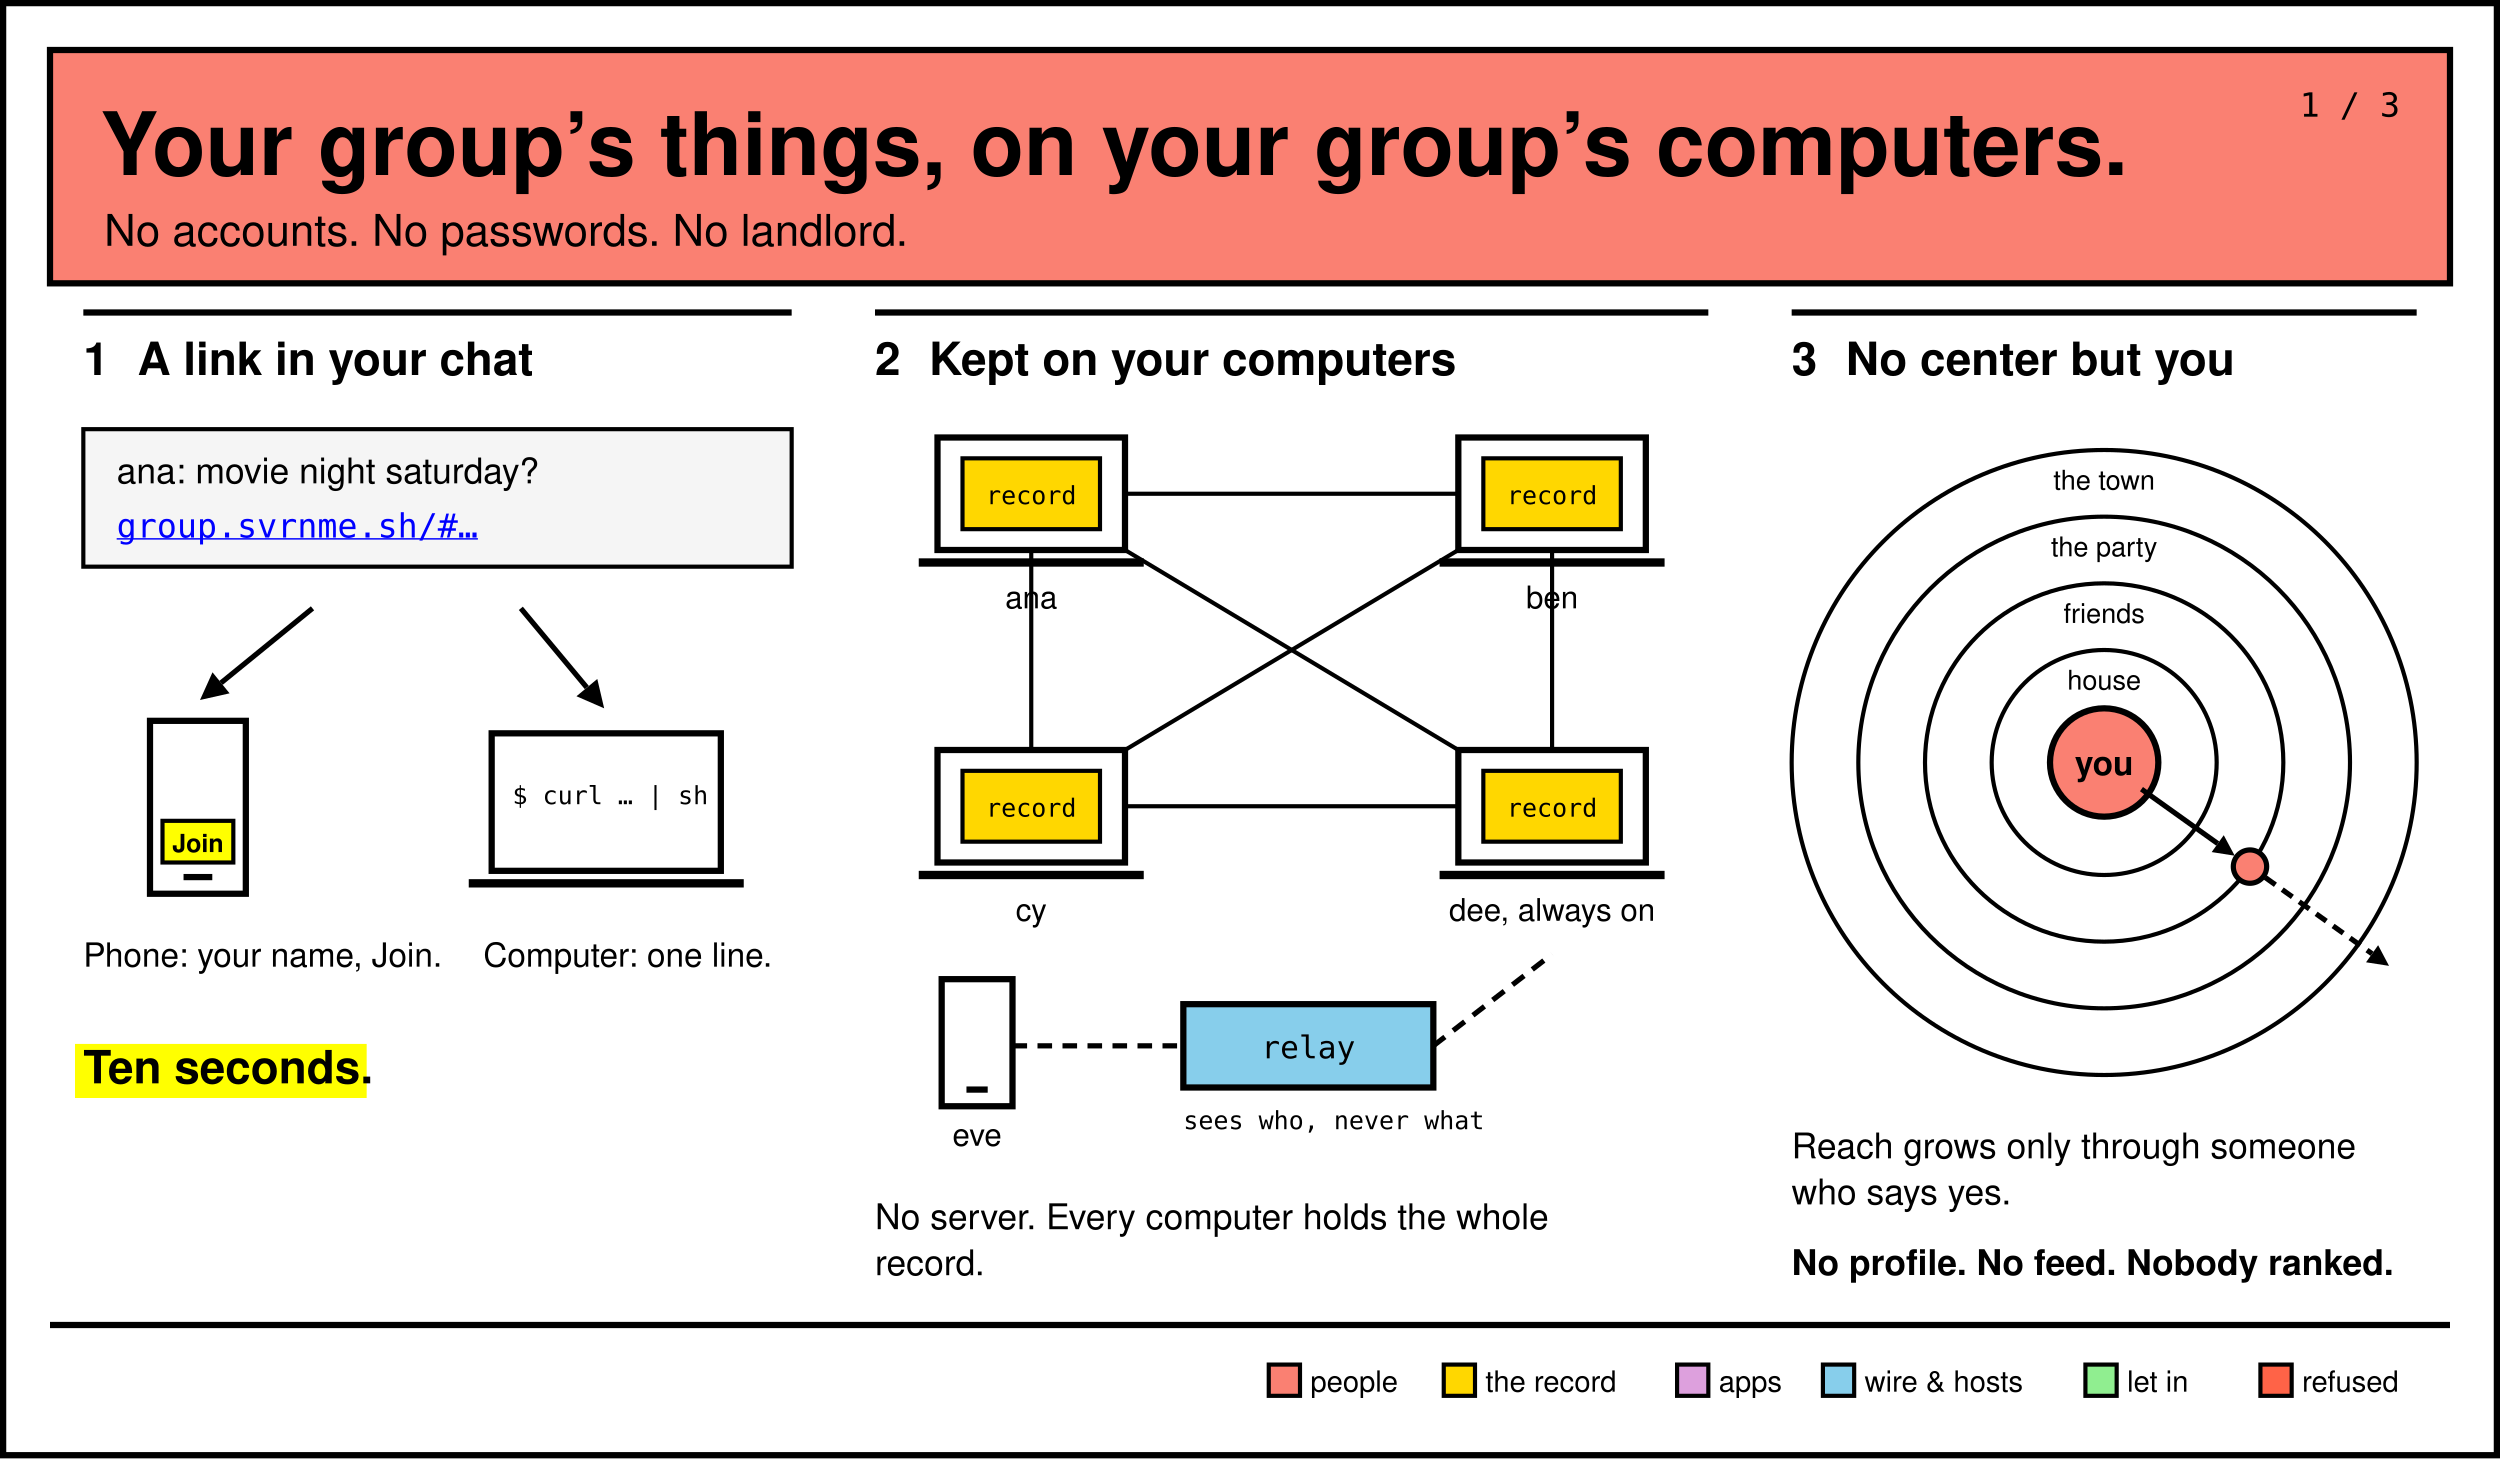
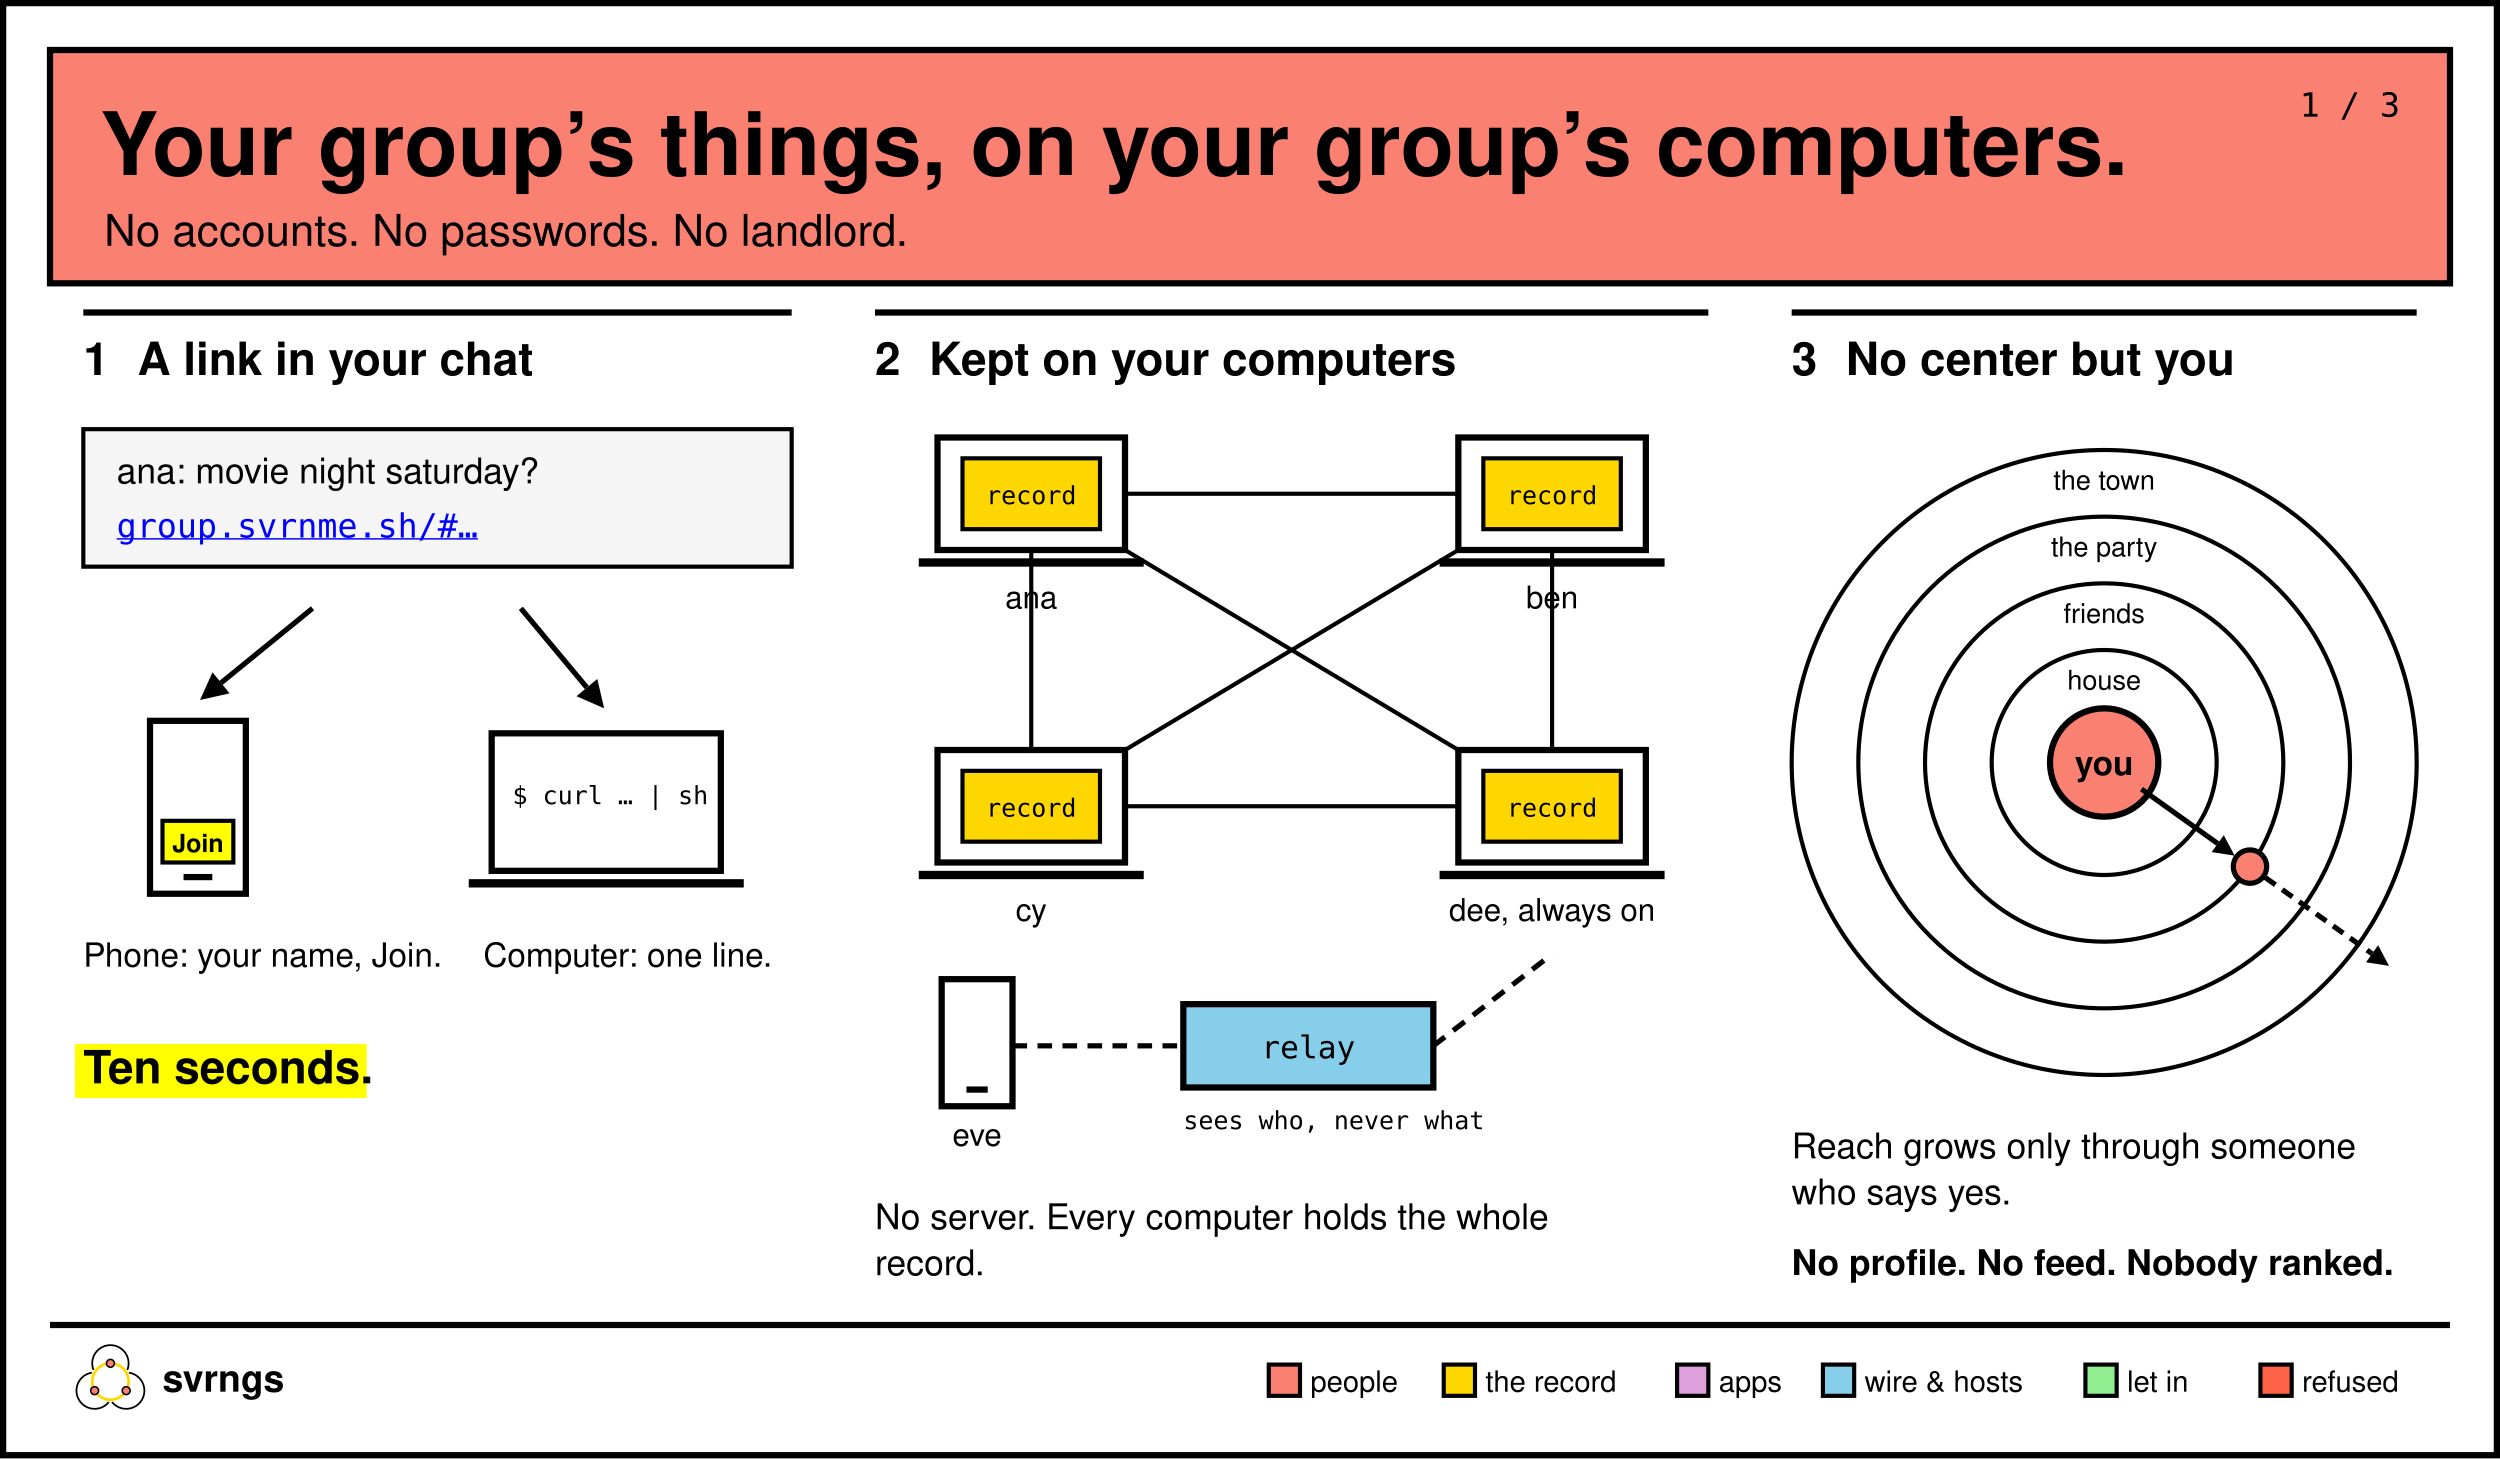
<svg xmlns="http://www.w3.org/2000/svg" viewBox="0 0 1200 700" width="1200" height="700" role="img" aria-labelledby="t d">
  <rect x="0" y="0" width="1200" height="700" fill="white" />
  <rect x="1.5" y="1.5" width="1197" height="697" fill="none" stroke="black" stroke-width="3" />
  <rect x="24" y="24" width="1152" height="112" fill="salmon" stroke="black" stroke-width="3" />
  <text x="48" y="84" font-family="system-ui, -apple-system, 'Segoe UI', Helvetica, Arial, sans-serif" font-size="42" font-weight="900" text-anchor="start" fill="black">Your group’s things, on your group’s computers.</text>
  <text x="50" y="118" font-family="system-ui, -apple-system, 'Segoe UI', Helvetica, Arial, sans-serif" font-size="21" font-weight="400" text-anchor="start" fill="black">No accounts. No passwords. No landlord.</text>
  <text x="1152" y="56" font-family="ui-monospace, 'SF Mono', SFMono-Regular, Menlo, Consolas, monospace" font-size="16" font-weight="400" text-anchor="end" fill="black">1 / 3</text>
  <line x1="40" y1="150" x2="380" y2="150" stroke="black" stroke-width="3" />
  <text x="40" y="180" font-family="system-ui, -apple-system, 'Segoe UI', Helvetica, Arial, sans-serif" font-size="22" font-weight="900" text-anchor="start" fill="black">1</text>
  <text x="66" y="180" font-family="system-ui, -apple-system, 'Segoe UI', Helvetica, Arial, sans-serif" font-size="22" font-weight="900" text-anchor="start" fill="black">A link in your chat</text>
  <rect x="40" y="206" width="340" height="66" fill="whitesmoke" stroke="black" stroke-width="2" />
  <text x="56" y="232" font-family="system-ui, -apple-system, 'Segoe UI', Helvetica, Arial, sans-serif" font-size="17" font-weight="400" text-anchor="start" fill="black">ana: movie night saturday?</text>
  <text x="56" y="258" font-family="ui-monospace, 'SF Mono', SFMono-Regular, Menlo, Consolas, monospace" font-size="16" fill="blue" text-decoration="underline">group.svrnme.sh/#…</text>
  <line x1="150" y1="292" x2="106.078" y2="327.788" stroke="black" stroke-width="2.5" />
  <path d="M96 336 L102.0 322.7 L110.2 332.8 Z" fill="black" />
  <line x1="250" y1="292" x2="281.678" y2="330.013" stroke="black" stroke-width="2.5" />
  <path d="M290 340 L276.7 334.2 L286.7 325.9 Z" fill="black" />
  <rect x="72" y="346" width="46" height="83" fill="white" stroke="black" stroke-width="3" />
  <line x1="88.1" y1="421" x2="101.9" y2="421" stroke="black" stroke-width="3" />
  <rect x="78" y="394" width="34" height="20" fill="yellow" stroke="black" stroke-width="2" />
  <text x="95" y="409" font-family="system-ui, -apple-system, 'Segoe UI', Helvetica, Arial, sans-serif" font-size="12" font-weight="700" text-anchor="middle" fill="black">Join</text>
  <rect x="236" y="352" width="110" height="66" fill="white" stroke="black" stroke-width="3" />
  <line x1="225" y1="424" x2="357" y2="424" stroke="black" stroke-width="4" />
  <text x="246" y="386" font-family="ui-monospace, 'SF Mono', SFMono-Regular, Menlo, Consolas, monospace" font-size="12" font-weight="400" text-anchor="start" fill="black">$ curl … | sh</text>
  <text x="40" y="464" font-family="system-ui, -apple-system, 'Segoe UI', Helvetica, Arial, sans-serif" font-size="16" font-weight="400" text-anchor="start" fill="black">Phone: your name, Join.</text>
  <text x="232" y="464" font-family="system-ui, -apple-system, 'Segoe UI', Helvetica, Arial, sans-serif" font-size="16" font-weight="400" text-anchor="start" fill="black">Computer: one line.</text>
  <rect x="36" y="501.08" width="140" height="25.96" fill="yellow" />
  <text x="40" y="520" font-family="system-ui, -apple-system, 'Segoe UI', Helvetica, Arial, sans-serif" font-size="22" font-weight="700" text-anchor="start" fill="black">Ten seconds.</text>
  <line x1="420" y1="150" x2="820" y2="150" stroke="black" stroke-width="3" />
  <text x="420" y="180" font-family="system-ui, -apple-system, 'Segoe UI', Helvetica, Arial, sans-serif" font-size="22" font-weight="900" text-anchor="start" fill="black">2</text>
  <text x="446" y="180" font-family="system-ui, -apple-system, 'Segoe UI', Helvetica, Arial, sans-serif" font-size="22" font-weight="900" text-anchor="start" fill="black">Kept on your computers</text>
  <line x1="495" y1="237" x2="745" y2="237" stroke="black" stroke-width="2" />
  <line x1="495" y1="237" x2="495" y2="387" stroke="black" stroke-width="2" />
  <line x1="495" y1="237" x2="745" y2="387" stroke="black" stroke-width="2" />
  <line x1="745" y1="237" x2="495" y2="387" stroke="black" stroke-width="2" />
  <line x1="745" y1="237" x2="745" y2="387" stroke="black" stroke-width="2" />
  <line x1="495" y1="387" x2="745" y2="387" stroke="black" stroke-width="2" />
  <rect x="450" y="210" width="90" height="54" fill="white" stroke="black" stroke-width="3" />
  <line x1="441" y1="270" x2="549" y2="270" stroke="black" stroke-width="4" />
  <rect x="462" y="220" width="66" height="34" fill="gold" stroke="black" stroke-width="2" />
  <text x="495" y="242" font-family="ui-monospace, 'SF Mono', SFMono-Regular, Menlo, Consolas, monospace" font-size="12" font-weight="400" text-anchor="middle" fill="black">record</text>
  <text x="495" y="292" font-family="system-ui, -apple-system, 'Segoe UI', Helvetica, Arial, sans-serif" font-size="15" font-weight="400" text-anchor="middle" fill="black">ana</text>
  <rect x="700" y="210" width="90" height="54" fill="white" stroke="black" stroke-width="3" />
  <line x1="691" y1="270" x2="799" y2="270" stroke="black" stroke-width="4" />
  <rect x="712" y="220" width="66" height="34" fill="gold" stroke="black" stroke-width="2" />
  <text x="745" y="242" font-family="ui-monospace, 'SF Mono', SFMono-Regular, Menlo, Consolas, monospace" font-size="12" font-weight="400" text-anchor="middle" fill="black">record</text>
  <text x="745" y="292" font-family="system-ui, -apple-system, 'Segoe UI', Helvetica, Arial, sans-serif" font-size="15" font-weight="400" text-anchor="middle" fill="black">ben</text>
  <rect x="450" y="360" width="90" height="54" fill="white" stroke="black" stroke-width="3" />
  <line x1="441" y1="420" x2="549" y2="420" stroke="black" stroke-width="4" />
  <rect x="462" y="370" width="66" height="34" fill="gold" stroke="black" stroke-width="2" />
  <text x="495" y="392" font-family="ui-monospace, 'SF Mono', SFMono-Regular, Menlo, Consolas, monospace" font-size="12" font-weight="400" text-anchor="middle" fill="black">record</text>
  <text x="495" y="442" font-family="system-ui, -apple-system, 'Segoe UI', Helvetica, Arial, sans-serif" font-size="15" font-weight="400" text-anchor="middle" fill="black">cy</text>
  <rect x="700" y="360" width="90" height="54" fill="white" stroke="black" stroke-width="3" />
  <line x1="691" y1="420" x2="799" y2="420" stroke="black" stroke-width="4" />
  <rect x="712" y="370" width="66" height="34" fill="gold" stroke="black" stroke-width="2" />
  <text x="745" y="392" font-family="ui-monospace, 'SF Mono', SFMono-Regular, Menlo, Consolas, monospace" font-size="12" font-weight="400" text-anchor="middle" fill="black">record</text>
  <text x="745" y="442" font-family="system-ui, -apple-system, 'Segoe UI', Helvetica, Arial, sans-serif" font-size="15" font-weight="400" text-anchor="middle" fill="black">dee, always on</text>
  <rect x="452" y="470" width="34" height="61" fill="white" stroke="black" stroke-width="3" />
  <line x1="463.9" y1="523" x2="474.1" y2="523" stroke="black" stroke-width="3" />
  <text x="469" y="550" font-family="system-ui, -apple-system, 'Segoe UI', Helvetica, Arial, sans-serif" font-size="15" font-weight="400" text-anchor="middle" fill="black">eve</text>
  <line x1="486" y1="502" x2="568" y2="502" stroke="black" stroke-width="2.5" stroke-dasharray="7 5" />
  <rect x="568" y="482" width="120" height="40" fill="skyblue" stroke="black" stroke-width="3" />
  <text x="628" y="508" font-family="ui-monospace, 'SF Mono', SFMono-Regular, Menlo, Consolas, monospace" font-size="15" font-weight="400" text-anchor="middle" fill="black">relay</text>
  <line x1="688" y1="502" x2="745" y2="458" stroke="black" stroke-width="2.5" stroke-dasharray="7 5" />
  <text x="568" y="542" font-family="ui-monospace, 'SF Mono', SFMono-Regular, Menlo, Consolas, monospace" font-size="12" font-weight="400" text-anchor="start" fill="black">sees who, never what</text>
  <text x="420" y="590" font-family="system-ui, -apple-system, 'Segoe UI', Helvetica, Arial, sans-serif" font-size="17" font-weight="400" text-anchor="start" fill="black">No server. Every computer holds the whole</text>
  <text x="420" y="612.1" font-family="system-ui, -apple-system, 'Segoe UI', Helvetica, Arial, sans-serif" font-size="17" font-weight="400" text-anchor="start" fill="black">record.</text>
  <line x1="860" y1="150" x2="1160" y2="150" stroke="black" stroke-width="3" />
  <text x="860" y="180" font-family="system-ui, -apple-system, 'Segoe UI', Helvetica, Arial, sans-serif" font-size="22" font-weight="900" text-anchor="start" fill="black">3</text>
  <text x="886" y="180" font-family="system-ui, -apple-system, 'Segoe UI', Helvetica, Arial, sans-serif" font-size="22" font-weight="900" text-anchor="start" fill="black">No center but you</text>
  <circle cx="1010" cy="366" r="150" fill="white" stroke="black" stroke-width="2" />
  <circle cx="1010" cy="366" r="118" fill="white" stroke="black" stroke-width="2" />
  <circle cx="1010" cy="366" r="86" fill="white" stroke="black" stroke-width="2" />
  <circle cx="1010" cy="366" r="54" fill="white" stroke="black" stroke-width="2" />
  <circle cx="1010" cy="366" r="26" fill="salmon" stroke="black" stroke-width="3" />
  <text x="1010" y="372" font-family="system-ui, -apple-system, 'Segoe UI', Helvetica, Arial, sans-serif" font-size="16" font-weight="700" text-anchor="middle" fill="black">you</text>
  <text x="1010" y="331" font-family="system-ui, -apple-system, 'Segoe UI', Helvetica, Arial, sans-serif" font-size="13" font-weight="400" text-anchor="middle" fill="black">house</text>
  <text x="1010" y="299" font-family="system-ui, -apple-system, 'Segoe UI', Helvetica, Arial, sans-serif" font-size="13" font-weight="400" text-anchor="middle" fill="black">friends</text>
  <text x="1010" y="267" font-family="system-ui, -apple-system, 'Segoe UI', Helvetica, Arial, sans-serif" font-size="13" font-weight="400" text-anchor="middle" fill="black">the party</text>
  <text x="1010" y="235" font-family="system-ui, -apple-system, 'Segoe UI', Helvetica, Arial, sans-serif" font-size="13" font-weight="400" text-anchor="middle" fill="black">the town</text>
  <line x1="1027.905" y1="378.783" x2="1064.53" y2="404.929" stroke="black" stroke-width="2.5" />
  <path d="M1072.669 410.74 L1061.6 409.0 L1067.4 400.9 Z" fill="black" />
  <circle cx="1079.994" cy="415.969" r="8" fill="salmon" stroke="black" stroke-width="2.5" />
  <line x1="1087.318" y1="421.198" x2="1138.593" y2="457.804" stroke="black" stroke-width="2.5" stroke-dasharray="6 4" />
  <path d="M1146.732 463.614 L1135.7 461.9 L1141.5 453.7 Z" fill="black" />
  <text x="860" y="556" font-family="system-ui, -apple-system, 'Segoe UI', Helvetica, Arial, sans-serif" font-size="17" font-weight="400" text-anchor="start" fill="black">Reach grows only through someone</text>
  <text x="860" y="578.1" font-family="system-ui, -apple-system, 'Segoe UI', Helvetica, Arial, sans-serif" font-size="17" font-weight="400" text-anchor="start" fill="black">who says yes.</text>
  <text x="860" y="612" font-family="system-ui, -apple-system, 'Segoe UI', Helvetica, Arial, sans-serif" font-size="17" font-weight="700" text-anchor="start" fill="black">No profile. No feed. Nobody ranked.</text>
  <line x1="24" y1="636" x2="1176" y2="636" stroke="black" stroke-width="3" />
+   <g transform="translate(53 663.14) scale(0.19)">
+     <circle cx="0" cy="0" r="46" fill="none" stroke="gold" stroke-width="7" />
+     <path d="M-42.87 -29.33 A46 46 0 1 1 42.87 -29.33" fill="none" stroke="black" stroke-width="4.5" />
+     <path d="M46.84 -22.46 A46 46 0 1 1 3.96 51.79" fill="none" stroke="black" stroke-width="4.5" />
+     <path d="M-3.96 51.79 A46 46 0 1 1 -46.84 -22.46" fill="none" stroke="black" stroke-width="4.5" />
+     <circle cx="0" cy="-46" r="10" fill="salmon" stroke="black" stroke-width="4" />
+     <circle cx="39.84" cy="23" r="10" fill="salmon" stroke="black" stroke-width="4" />
+     <circle cx="-39.84" cy="23" r="10" fill="salmon" stroke="black" stroke-width="4" />
+   </g>
+   <text x="78" y="668" font-family="system-ui, -apple-system, 'Segoe UI', Helvetica, Arial, sans-serif" font-size="18" font-weight="900" text-anchor="start" fill="black">svrngs</text>
  <text x="1105" y="668" font-family="system-ui, -apple-system, 'Segoe UI', Helvetica, Arial, sans-serif" font-size="14" font-weight="400" text-anchor="start" fill="black">refused</text>
  <rect x="1085" y="655" width="15" height="15" fill="tomato" stroke="black" stroke-width="2" />
  <text x="1021" y="668" font-family="system-ui, -apple-system, 'Segoe UI', Helvetica, Arial, sans-serif" font-size="14" font-weight="400" text-anchor="start" fill="black">let in</text>
  <rect x="1001" y="655" width="15" height="15" fill="lightgreen" stroke="black" stroke-width="2" />
  <text x="895" y="668" font-family="system-ui, -apple-system, 'Segoe UI', Helvetica, Arial, sans-serif" font-size="14" font-weight="400" text-anchor="start" fill="black">wire &amp; hosts</text>
  <rect x="875" y="655" width="15" height="15" fill="skyblue" stroke="black" stroke-width="2" />
  <text x="825" y="668" font-family="system-ui, -apple-system, 'Segoe UI', Helvetica, Arial, sans-serif" font-size="14" font-weight="400" text-anchor="start" fill="black">apps</text>
  <rect x="805" y="655" width="15" height="15" fill="plum" stroke="black" stroke-width="2" />
  <text x="713" y="668" font-family="system-ui, -apple-system, 'Segoe UI', Helvetica, Arial, sans-serif" font-size="14" font-weight="400" text-anchor="start" fill="black">the record</text>
  <rect x="693" y="655" width="15" height="15" fill="gold" stroke="black" stroke-width="2" />
  <text x="629" y="668" font-family="system-ui, -apple-system, 'Segoe UI', Helvetica, Arial, sans-serif" font-size="14" font-weight="400" text-anchor="start" fill="black">people</text>
  <rect x="609" y="655" width="15" height="15" fill="salmon" stroke="black" stroke-width="2" />
</svg>
